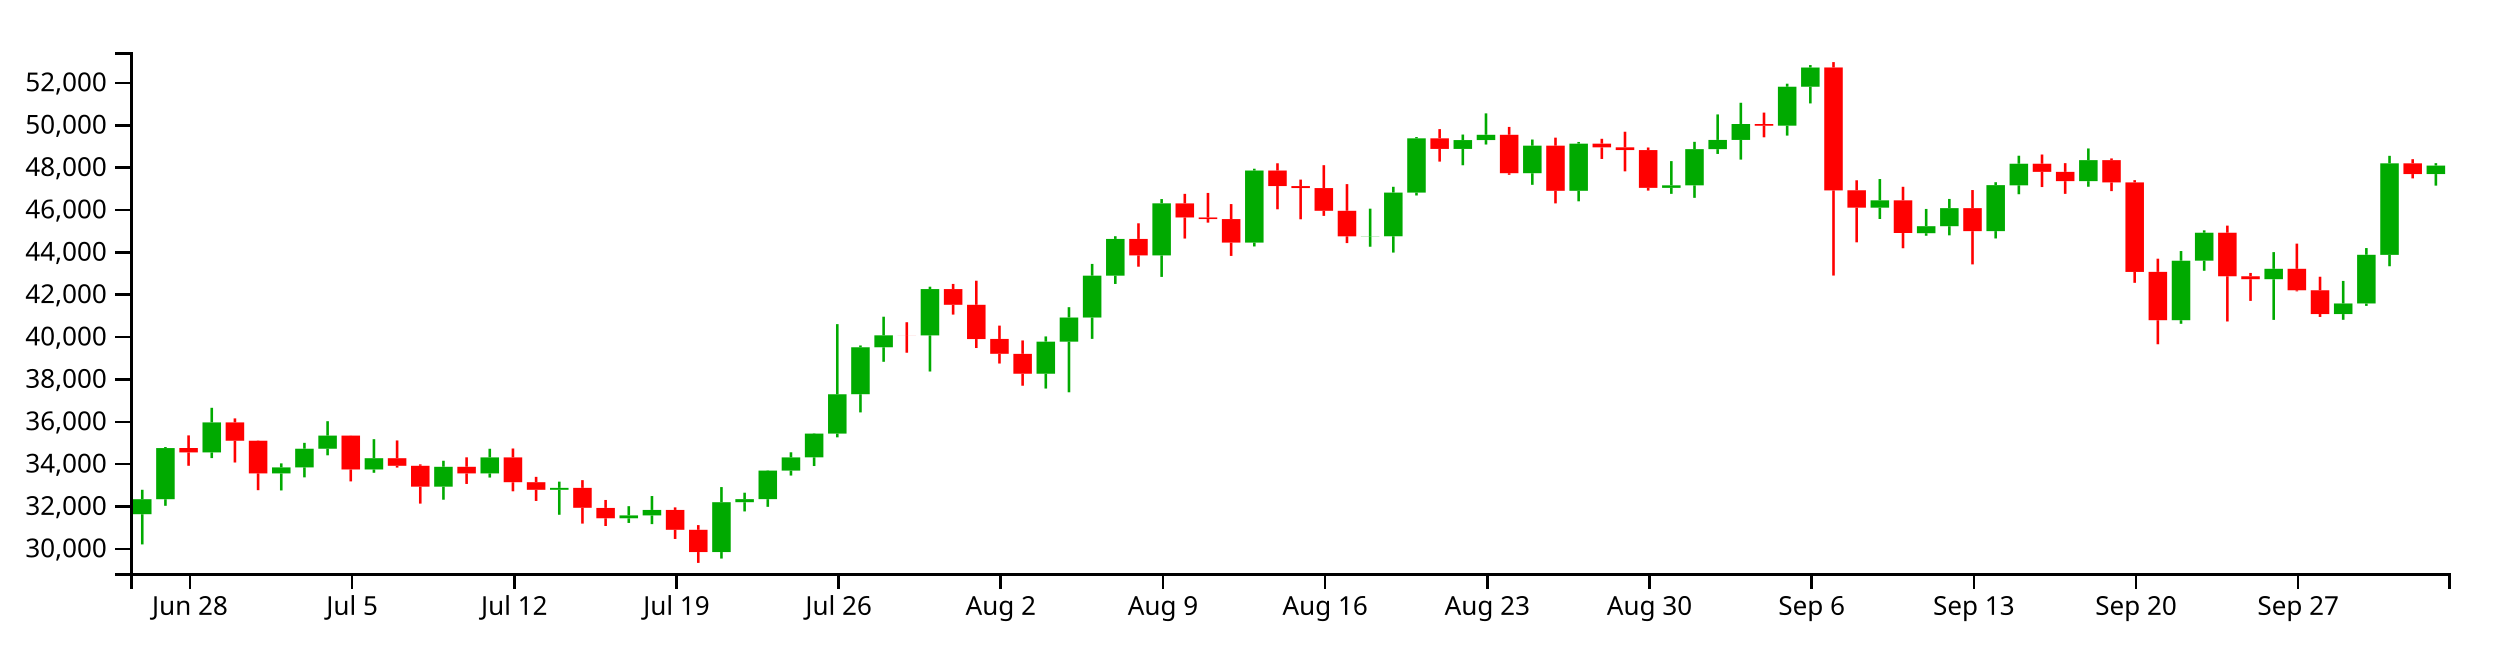
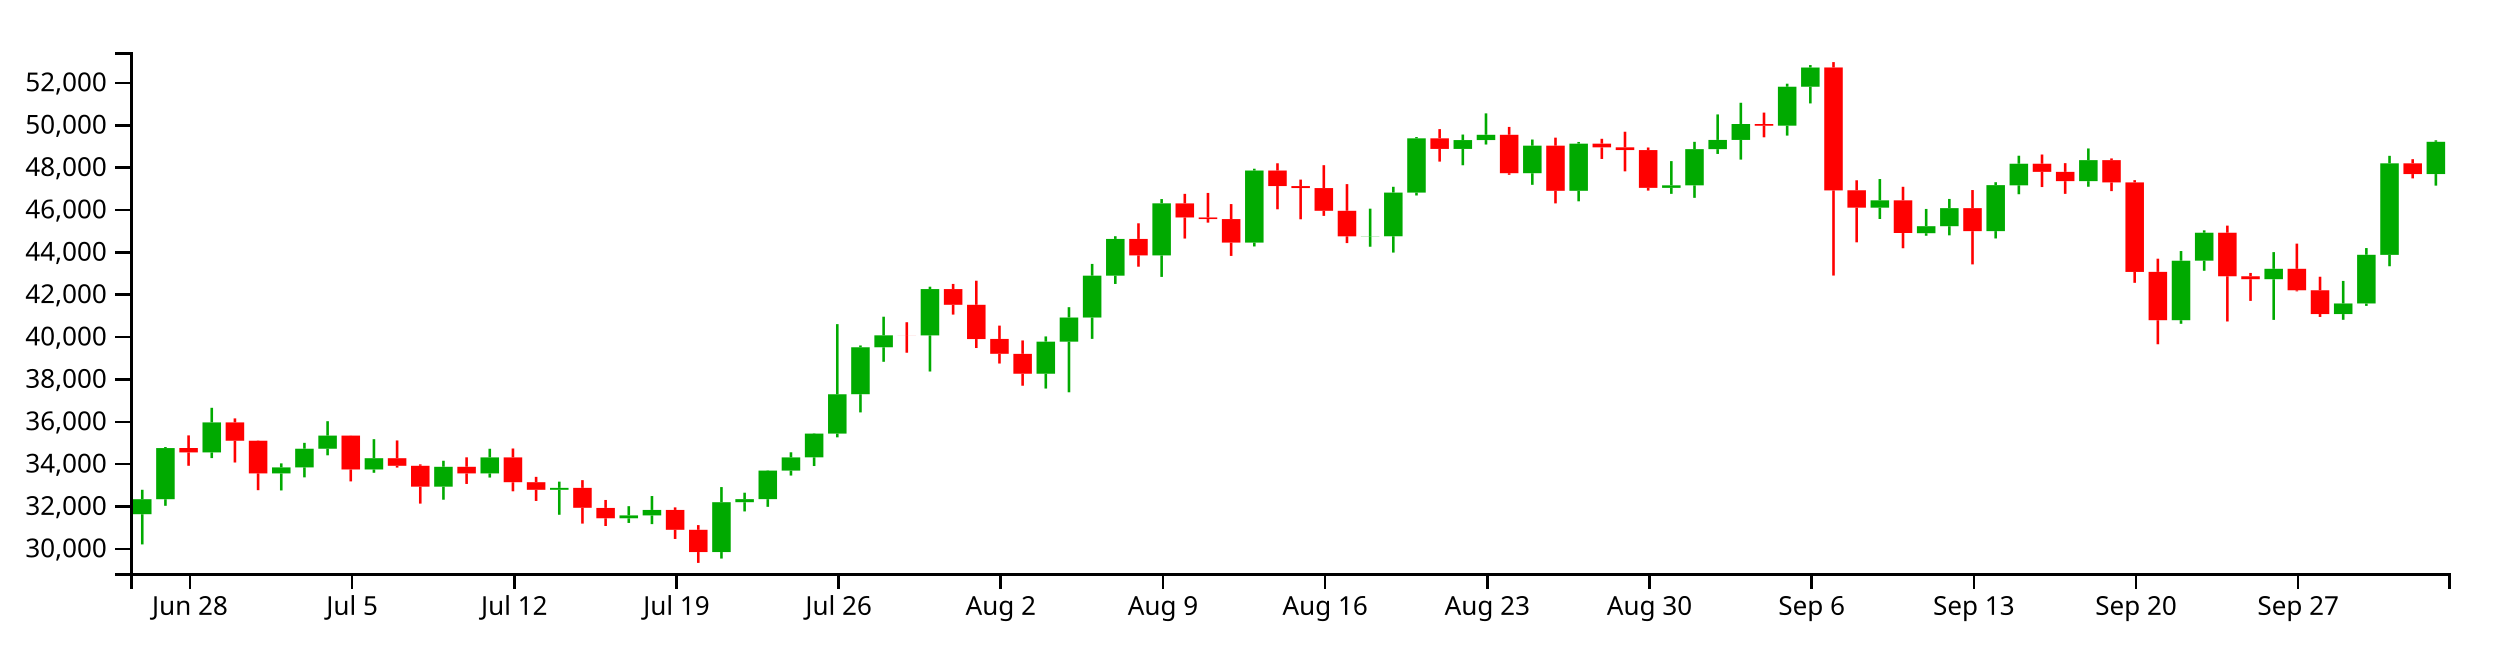
<svg xmlns="http://www.w3.org/2000/svg" version="1.1" width="960" height="250">
  <g transform="translate(50,20)">
    <style>.axis path,.axis line{fill:none;stroke:#000;shape-rendering:crispEdges;}path.candle{stroke:#000000;}path.candle.body{stroke-width:0;}path.candle.up{fill:#00AA00;stroke:#00AA00;}path.candle.down{fill:#FF0000;stroke:#FF0000;}</style>
    <g class="candlestick">
      <g class="data">
-         <path class="candle body up" d="M 1.068 177.461 l 7.117 0 L 8.185 171.705 l -7.117 0 L 1.068 177.461 M 9.964 171.705 l 7.117 0 L 17.081 152.048 l -7.117 0 L 9.964 171.705 M 27.757 153.719 l 7.117 0 L 34.874 142.194 l -7.117 0 L 27.757 153.719 M 54.446 161.792 l 7.117 0 L 61.563 159.481 l -7.117 0 L 54.446 161.792 M 63.343 159.481 l 7.117 0 L 70.46 152.302 l -7.117 0 L 63.343 159.481 M 72.239 152.302 l 7.117 0 L 79.356 147.28 l -7.117 0 L 72.239 152.302 M 90.032 160.265 l 7.117 0 L 97.149 155.955 l -7.117 0 L 90.032 160.265 M 116.721 166.89 l 7.117 0 L 123.838 159.243 l -7.117 0 L 116.721 166.89 M 134.514 161.788 l 7.117 0 L 141.631 155.638 l -7.117 0 L 134.514 161.788 M 161.204 168.082 l 7.117 0 L 168.321 167.343 l -7.117 0 L 161.204 168.082 M 187.893 179.024 l 7.117 0 L 195.01 177.917 l -7.117 0 L 187.893 179.024 M 196.789 177.917 l 7.117 0 L 203.906 175.814 l -7.117 0 L 196.789 177.917 M 223.479 191.986 l 7.117 0 L 230.596 172.837 l -7.117 0 L 223.479 191.986 M 232.375 172.837 l 7.117 0 L 239.492 171.671 l -7.117 0 L 232.375 172.837 M 241.271 171.673 l 7.117 0 L 248.389 160.721 l -7.117 0 L 241.271 171.673 M 250.168 160.721 l 7.117 0 L 257.285 155.645 l -7.117 0 L 250.168 160.721 M 259.064 155.617 l 7.117 0 L 266.182 146.511 l -7.117 0 L 259.064 155.617 M 267.961 146.511 l 7.117 0 L 275.078 131.409 l -7.117 0 L 267.961 146.511 M 276.857 131.379 l 7.117 0 L 283.974 113.349 l -7.117 0 L 276.857 131.379 M 285.754 113.359 l 7.117 0 L 292.871 108.78 l -7.117 0 L 285.754 113.359 M 303.547 108.789 l 7.117 0 L 310.664 90.992 l -7.117 0 L 303.547 108.789 M 348.029 123.524 l 7.117 0 L 355.146 111.191 l -7.117 0 L 348.029 123.524 M 356.925 111.191 l 7.117 0 L 364.042 101.924 l -7.117 0 L 356.925 111.191 M 365.822 101.924 l 7.117 0 L 372.939 85.864 l -7.117 0 L 365.822 101.924 M 374.718 85.864 l 7.117 0 L 381.835 71.746 l -7.117 0 L 374.718 85.864 M 392.511 78.076 l 7.117 0 L 399.628 58.073 l -7.117 0 L 392.511 78.076 M 428.097 73.149 l 7.117 0 L 435.214 45.493 l -7.117 0 L 428.097 73.149 M 472.579 70.742 l 7.117 0 L 479.696 70.666 l -7.117 0 L 472.579 70.742 M 481.475 70.714 l 7.117 0 L 488.593 53.948 l -7.117 0 L 481.475 70.714 M 490.372 53.948 l 7.117 0 L 497.489 33.109 l -7.117 0 L 490.372 53.948 M 508.165 37.181 l 7.117 0 L 515.282 33.786 l -7.117 0 L 508.165 37.181 M 517.061 33.786 l 7.117 0 L 524.178 31.756 l -7.117 0 L 517.061 33.786 M 534.854 46.518 l 7.117 0 L 541.971 35.949 l -7.117 0 L 534.854 46.518 M 552.647 53.27 l 7.117 0 L 559.764 35.163 l -7.117 0 L 552.647 53.27 M 588.233 52.139 l 7.117 0 L 595.35 51.18 l -7.117 0 L 588.233 52.139 M 597.129 51.18 l 7.117 0 L 604.246 37.273 l -7.117 0 L 597.129 51.18 M 606.026 37.273 l 7.117 0 L 613.143 33.726 l -7.117 0 L 606.026 37.273 M 614.922 33.726 l 7.117 0 L 622.039 27.605 l -7.117 0 L 614.922 33.726 M 632.715 28.269 l 7.117 0 L 639.832 13.307 l -7.117 0 L 632.715 28.269 M 641.611 13.307 l 7.117 0 L 648.729 5.929 l -7.117 0 L 641.611 13.307 M 668.301 59.742 l 7.117 0 L 675.418 56.92 l -7.117 0 L 668.301 59.742 M 686.094 69.552 l 7.117 0 L 693.211 66.856 l -7.117 0 L 686.094 69.552 M 694.99 66.856 l 7.117 0 L 702.107 59.929 l -7.117 0 L 694.99 66.856 M 712.783 68.751 l 7.117 0 L 719.9 51.093 l -7.117 0 L 712.783 68.751 M 721.679 51.16 l 7.117 0 L 728.796 42.879 l -7.117 0 L 721.679 51.16 M 748.369 49.56 l 7.117 0 L 755.486 41.485 l -7.117 0 L 748.369 49.56 M 783.954 102.968 l 7.117 0 L 791.072 80.115 l -7.117 0 L 783.954 102.968 M 792.851 80.093 l 7.117 0 L 799.968 69.365 l -7.117 0 L 792.851 80.093 M 819.54 87.216 l 7.117 0 L 826.657 83.228 l -7.117 0 L 819.54 87.216 M 846.23 100.602 l 7.117 0 L 853.347 96.541 l -7.117 0 L 846.23 100.602 M 855.126 96.541 l 7.117 0 L 862.243 77.834 l -7.117 0 L 855.126 96.541 M 864.022 77.867 l 7.117 0 L 871.14 42.714 l -7.117 0 L 864.022 77.867 M 881.815 46.836 l 7.117 0 L 888.932 43.58 l -7.117 0 L 881.815 46.836" />
+         <path class="candle body up" d="M 1.068 177.461 l 7.117 0 L 8.185 171.705 l -7.117 0 L 1.068 177.461 M 9.964 171.705 l 7.117 0 L 17.081 152.048 l -7.117 0 L 9.964 171.705 M 27.757 153.719 l 7.117 0 L 34.874 142.194 l -7.117 0 L 27.757 153.719 M 54.446 161.792 l 7.117 0 L 61.563 159.481 l -7.117 0 L 54.446 161.792 M 63.343 159.481 l 7.117 0 L 70.46 152.302 l -7.117 0 L 63.343 159.481 M 72.239 152.302 l 7.117 0 L 79.356 147.28 l -7.117 0 L 72.239 152.302 M 90.032 160.265 l 7.117 0 L 97.149 155.955 l -7.117 0 L 90.032 160.265 M 116.721 166.89 l 7.117 0 L 123.838 159.243 l -7.117 0 L 116.721 166.89 M 134.514 161.788 l 7.117 0 L 141.631 155.638 l -7.117 0 L 134.514 161.788 M 161.204 168.082 l 7.117 0 L 168.321 167.343 l -7.117 0 L 161.204 168.082 M 187.893 179.024 l 7.117 0 L 195.01 177.917 l -7.117 0 L 187.893 179.024 M 196.789 177.917 l 7.117 0 L 203.906 175.814 l -7.117 0 L 196.789 177.917 M 223.479 191.986 l 7.117 0 L 230.596 172.837 l -7.117 0 L 223.479 191.986 M 232.375 172.837 l 7.117 0 L 239.492 171.671 l -7.117 0 L 232.375 172.837 M 241.271 171.673 l 7.117 0 L 248.389 160.721 l -7.117 0 L 241.271 171.673 M 250.168 160.721 l 7.117 0 L 257.285 155.645 l -7.117 0 L 250.168 160.721 M 259.064 155.617 l 7.117 0 L 266.182 146.511 l -7.117 0 L 259.064 155.617 M 267.961 146.511 l 7.117 0 L 275.078 131.409 l -7.117 0 L 267.961 146.511 M 276.857 131.379 l 7.117 0 L 283.974 113.349 l -7.117 0 L 276.857 131.379 M 285.754 113.359 l 7.117 0 L 292.871 108.78 l -7.117 0 L 285.754 113.359 M 303.547 108.789 l 7.117 0 L 310.664 90.992 l -7.117 0 L 303.547 108.789 M 348.029 123.524 l 7.117 0 L 355.146 111.191 l -7.117 0 L 348.029 123.524 M 356.925 111.191 l 7.117 0 L 364.042 101.924 l -7.117 0 L 356.925 111.191 M 365.822 101.924 l 7.117 0 L 372.939 85.864 l -7.117 0 L 365.822 101.924 M 374.718 85.864 l 7.117 0 L 381.835 71.746 l -7.117 0 L 374.718 85.864 M 392.511 78.076 l 7.117 0 L 399.628 58.073 l -7.117 0 L 392.511 78.076 M 428.097 73.149 l 7.117 0 L 435.214 45.493 l -7.117 0 L 428.097 73.149 M 472.579 70.742 l 7.117 0 L 479.696 70.666 l -7.117 0 L 472.579 70.742 M 481.475 70.714 l 7.117 0 L 488.593 53.948 l -7.117 0 L 481.475 70.714 M 490.372 53.948 l 7.117 0 L 497.489 33.109 l -7.117 0 L 490.372 53.948 M 508.165 37.181 l 7.117 0 L 515.282 33.786 l -7.117 0 L 508.165 37.181 M 517.061 33.786 l 7.117 0 L 524.178 31.756 l -7.117 0 L 517.061 33.786 M 534.854 46.518 l 7.117 0 L 541.971 35.949 l -7.117 0 L 534.854 46.518 M 552.647 53.27 l 7.117 0 L 559.764 35.163 l -7.117 0 L 552.647 53.27 M 588.233 52.139 l 7.117 0 L 595.35 51.18 l -7.117 0 L 588.233 52.139 M 597.129 51.18 l 7.117 0 L 604.246 37.273 l -7.117 0 L 597.129 51.18 M 606.026 37.273 l 7.117 0 L 613.143 33.726 l -7.117 0 L 606.026 37.273 M 614.922 33.726 l 7.117 0 L 622.039 27.605 l -7.117 0 L 614.922 33.726 M 632.715 28.269 l 7.117 0 L 639.832 13.307 l -7.117 0 L 632.715 28.269 M 641.611 13.307 l 7.117 0 L 648.729 5.929 l -7.117 0 L 641.611 13.307 M 668.301 59.742 l 7.117 0 L 675.418 56.92 l -7.117 0 L 668.301 59.742 M 686.094 69.552 l 7.117 0 L 693.211 66.856 l -7.117 0 L 686.094 69.552 M 694.99 66.856 l 7.117 0 L 702.107 59.929 l -7.117 0 L 694.99 66.856 M 712.783 68.751 l 7.117 0 L 719.9 51.093 l -7.117 0 L 712.783 68.751 M 721.679 51.16 l 7.117 0 L 728.796 42.879 l -7.117 0 L 721.679 51.16 M 748.369 49.56 l 7.117 0 L 755.486 41.485 l -7.117 0 L 748.369 49.56 M 783.954 102.968 l 7.117 0 L 791.072 80.115 l -7.117 0 L 783.954 102.968 M 792.851 80.093 l 7.117 0 L 799.968 69.365 l -7.117 0 L 792.851 80.093 M 819.54 87.216 l 7.117 0 L 826.657 83.228 l -7.117 0 L 819.54 87.216 M 846.23 100.602 l 7.117 0 L 853.347 96.541 l -7.117 0 L 846.23 100.602 M 855.126 96.541 l 7.117 0 L 862.243 77.834 l -7.117 0 L 855.126 96.541 M 864.022 77.867 l 7.117 0 L 871.14 42.714 l -7.117 0 L 864.022 77.867 M 881.815 46.836 l 7.117 0 L 888.932 34.457 l -7.117 0 L 881.815 46.836" />
        <path class="candle body down" d="M 18.86 152.03 l 7.117 0 L 25.978 153.719 l -7.117 0 L 18.86 152.03 M 36.653 142.194 l 7.117 0 L 43.77 149.244 l -7.117 0 L 36.653 142.194 M 45.55 149.244 l 7.117 0 L 52.667 161.773 l -7.117 0 L 45.55 149.244 M 81.136 147.267 l 7.117 0 L 88.253 160.265 l -7.117 0 L 81.136 147.267 M 98.928 155.955 l 7.117 0 L 106.046 158.866 l -7.117 0 L 98.928 155.955 M 107.825 158.866 l 7.117 0 L 114.942 166.89 l -7.117 0 L 107.825 158.866 M 125.618 159.243 l 7.117 0 L 132.735 161.788 l -7.117 0 L 125.618 159.243 M 143.411 155.638 l 7.117 0 L 150.528 165.174 l -7.117 0 L 143.411 155.638 M 152.307 165.171 l 7.117 0 L 159.424 168.077 l -7.117 0 L 152.307 165.171 M 170.1 167.342 l 7.117 0 L 177.217 174.989 l -7.117 0 L 170.1 167.342 M 178.996 175.034 l 7.117 0 L 186.114 179.024 l -7.117 0 L 178.996 175.034 M 205.686 175.814 l 7.117 0 L 212.803 183.451 l -7.117 0 L 205.686 175.814 M 214.582 183.451 l 7.117 0 L 221.699 191.986 l -7.117 0 L 214.582 183.451 M 294.65 108.78 l 7.117 0 L 301.767 108.805 l -7.117 0 L 294.65 108.78 M 312.443 90.993 l 7.117 0 L 319.56 97.049 l -7.117 0 L 312.443 90.993 M 321.339 97.049 l 7.117 0 L 328.457 110.197 l -7.117 0 L 321.339 97.049 M 330.236 110.157 l 7.117 0 L 337.353 115.871 l -7.117 0 L 330.236 110.157 M 339.132 115.879 l 7.117 0 L 346.25 123.524 l -7.117 0 L 339.132 115.879 M 383.615 71.746 l 7.117 0 L 390.732 78.075 l -7.117 0 L 383.615 71.746 M 401.407 58.11 l 7.117 0 L 408.525 63.51 l -7.117 0 L 401.407 58.11 M 410.304 63.51 l 7.117 0 L 417.421 64.112 l -7.117 0 L 410.304 63.51 M 419.2 64.115 l 7.117 0 L 426.317 73.157 l -7.117 0 L 419.2 64.115 M 436.993 45.493 l 7.117 0 L 444.11 51.443 l -7.117 0 L 436.993 45.493 M 445.89 51.443 l 7.117 0 L 453.007 52.213 l -7.117 0 L 445.89 51.443 M 454.786 52.213 l 7.117 0 L 461.903 60.937 l -7.117 0 L 454.786 52.213 M 463.683 60.937 l 7.117 0 L 470.8 70.742 l -7.117 0 L 463.683 60.937 M 499.268 33.109 l 7.117 0 L 506.385 37.181 l -7.117 0 L 499.268 33.109 M 525.958 31.756 l 7.117 0 L 533.075 46.518 l -7.117 0 L 525.958 31.756 M 543.75 35.949 l 7.117 0 L 550.868 53.27 l -7.117 0 L 543.75 35.949 M 561.543 35.163 l 7.117 0 L 568.661 36.583 l -7.117 0 L 561.543 35.163 M 570.44 36.583 l 7.117 0 L 577.557 37.621 l -7.117 0 L 570.44 36.583 M 579.336 37.62 l 7.117 0 L 586.453 52.139 l -7.117 0 L 579.336 37.62 M 623.818 27.614 l 7.117 0 L 630.936 28.284 l -7.117 0 L 623.818 27.614 M 650.508 5.911 l 7.117 0 L 657.625 53.109 l -7.117 0 L 650.508 5.911 M 659.404 53.069 l 7.117 0 L 666.521 59.742 l -7.117 0 L 659.404 53.069 M 677.197 56.92 l 7.117 0 L 684.314 69.481 l -7.117 0 L 677.197 56.92 M 703.886 59.929 l 7.117 0 L 711.004 68.751 l -7.117 0 L 703.886 59.929 M 730.576 42.879 l 7.117 0 L 737.693 45.999 l -7.117 0 L 730.576 42.879 M 739.472 45.999 l 7.117 0 L 746.589 49.56 l -7.117 0 L 739.472 45.999 M 757.265 41.485 l 7.117 0 L 764.382 50.034 l -7.117 0 L 757.265 41.485 M 766.162 50.034 l 7.117 0 L 773.279 84.41 l -7.117 0 L 766.162 50.034 M 775.058 84.402 l 7.117 0 L 782.175 102.966 l -7.117 0 L 775.058 84.402 M 801.747 69.365 l 7.117 0 L 808.864 86.078 l -7.117 0 L 801.747 69.365 M 810.644 86.078 l 7.117 0 L 817.761 87.216 l -7.117 0 L 810.644 86.078 M 828.437 83.228 l 7.117 0 L 835.554 91.473 l -7.117 0 L 828.437 83.228 M 837.333 91.473 l 7.117 0 L 844.45 100.589 l -7.117 0 L 837.333 91.473 M 872.919 42.714 l 7.117 0 L 880.036 46.836 l -7.117 0 L 872.919 42.714" />
        <path class="candle body equal" />
-         <path class="candle wick up" d="M 4.626 168.075 L 4.626 171.705 M 4.626 177.461 L 4.626 189.053 M 13.523 151.652 L 13.523 152.048 M 13.523 171.705 L 13.523 174.229 M 31.315 136.596 L 31.315 142.194 M 31.315 153.719 L 31.315 155.911 M 58.005 157.931 L 58.005 159.481 M 58.005 161.792 L 58.005 168.327 M 66.901 150.053 L 66.901 152.302 M 66.901 159.481 L 66.901 163.302 M 75.798 141.738 L 75.798 147.28 M 75.798 152.302 L 75.798 154.839 M 93.591 148.643 L 93.591 155.955 M 93.591 160.265 L 93.591 161.551 M 120.28 156.931 L 120.28 159.243 M 120.28 166.89 L 120.28 171.889 M 138.073 152.327 L 138.073 155.638 M 138.073 161.788 L 138.073 163.386 M 164.762 164.951 L 164.762 167.343 M 164.762 168.082 L 164.762 177.673 M 191.451 174.371 L 191.451 177.917 M 191.451 179.024 L 191.451 180.81 M 200.348 170.474 L 200.348 175.814 M 200.348 177.917 L 200.348 181.26 M 227.037 167.034 L 227.037 172.837 M 227.037 191.986 L 227.037 194.49 M 235.934 169.203 L 235.934 171.671 M 235.934 172.837 L 235.934 176.388 M 244.83 160.591 L 244.83 160.721 M 244.83 171.673 L 244.83 174.628 M 253.727 153.677 L 253.727 155.645 M 253.727 160.721 L 253.727 162.616 M 262.623 146.373 L 262.623 146.511 M 262.623 155.617 L 262.623 158.955 M 271.519 104.466 L 271.519 131.409 M 271.519 146.511 L 271.519 147.936 M 280.416 112.66 L 280.416 113.349 M 280.416 131.379 L 280.416 138.361 M 289.312 101.619 L 289.312 108.78 M 289.312 113.359 L 289.312 118.928 M 307.105 90.095 L 307.105 90.992 M 307.105 108.789 L 307.105 122.66 M 351.587 109.186 L 351.587 111.191 M 351.587 123.524 L 351.587 129.205 M 360.484 97.958 L 360.484 101.924 M 360.484 111.191 L 360.484 130.636 M 369.38 81.345 L 369.38 85.864 M 369.38 101.924 L 369.38 110.128 M 378.277 70.709 L 378.277 71.746 M 378.277 85.864 L 378.277 89.04 M 396.07 56.44 L 396.07 58.073 M 396.07 78.076 L 396.07 86.335 M 431.655 44.793 L 431.655 45.493 M 431.655 73.149 L 431.655 74.635 M 476.138 60.135 L 476.138 70.666 M 476.138 70.742 L 476.138 74.749 M 485.034 51.732 L 485.034 53.948 M 485.034 70.714 L 485.034 76.991 M 493.93 32.617 L 493.93 33.109 M 493.93 53.948 L 493.93 55.067 M 511.723 31.665 L 511.723 33.786 M 511.723 37.181 L 511.723 43.459 M 520.62 23.531 L 520.62 31.756 M 520.62 33.786 L 520.62 35.496 M 538.413 33.582 L 538.413 35.949 M 538.413 46.518 L 538.413 50.973 M 556.206 34.512 L 556.206 35.163 M 556.206 53.27 L 556.206 57.304 M 591.791 41.864 L 591.791 51.18 M 591.791 52.139 L 591.791 54.441 M 600.688 34.463 L 600.688 37.273 M 600.688 51.18 L 600.688 55.97 M 609.584 23.936 L 609.584 33.726 M 609.584 37.273 L 609.584 39.115 M 618.481 19.464 L 618.481 27.605 M 618.481 33.726 L 618.481 41.289 M 636.273 12.143 L 636.273 13.307 M 636.273 28.269 L 636.273 32.072 M 645.17 4.985 L 645.17 5.929 M 645.17 13.307 L 645.17 19.713 M 671.859 48.747 L 671.859 56.92 M 671.859 59.742 L 671.859 64.095 M 689.652 60.233 L 689.652 66.856 M 689.652 69.552 L 689.652 70.528 M 698.549 56.393 L 698.549 59.929 M 698.549 66.856 L 698.549 70.367 M 716.341 49.967 L 716.341 51.093 M 716.341 68.751 L 716.341 71.568 M 725.238 39.799 L 725.238 42.879 M 725.238 51.16 L 725.238 54.584 M 751.927 37.007 L 751.927 41.485 M 751.927 49.56 L 751.927 51.711 M 787.513 76.398 L 787.513 80.115 M 787.513 102.968 L 787.513 104.34 M 796.409 68.448 L 796.409 69.365 M 796.409 80.093 L 796.409 83.975 M 823.099 76.81 L 823.099 83.228 M 823.099 87.216 L 823.099 102.839 M 849.788 87.872 L 849.788 96.541 M 849.788 100.602 L 849.788 102.807 M 858.685 75.253 L 858.685 77.834 M 858.685 96.541 L 858.685 97.469 M 867.581 39.84 L 867.581 42.714 M 867.581 77.867 L 867.581 82.235 M 885.374 42.646 L 885.374 43.58 M 885.374 46.836 L 885.374 51.285" style="stroke-width: 1px;" />
+         <path class="candle wick up" d="M 4.626 168.075 L 4.626 171.705 M 4.626 177.461 L 4.626 189.053 M 13.523 151.652 L 13.523 152.048 M 13.523 171.705 L 13.523 174.229 M 31.315 136.596 L 31.315 142.194 M 31.315 153.719 L 31.315 155.911 M 58.005 157.931 L 58.005 159.481 M 58.005 161.792 L 58.005 168.327 M 66.901 150.053 L 66.901 152.302 M 66.901 159.481 L 66.901 163.302 M 75.798 141.738 L 75.798 147.28 M 75.798 152.302 L 75.798 154.839 M 93.591 148.643 L 93.591 155.955 M 93.591 160.265 L 93.591 161.551 M 120.28 156.931 L 120.28 159.243 M 120.28 166.89 L 120.28 171.889 M 138.073 152.327 L 138.073 155.638 M 138.073 161.788 L 138.073 163.386 M 164.762 164.951 L 164.762 167.343 M 164.762 168.082 L 164.762 177.673 M 191.451 174.371 L 191.451 177.917 M 191.451 179.024 L 191.451 180.81 M 200.348 170.474 L 200.348 175.814 M 200.348 177.917 L 200.348 181.26 M 227.037 167.034 L 227.037 172.837 M 227.037 191.986 L 227.037 194.49 M 235.934 169.203 L 235.934 171.671 M 235.934 172.837 L 235.934 176.388 M 244.83 160.591 L 244.83 160.721 M 244.83 171.673 L 244.83 174.628 M 253.727 153.677 L 253.727 155.645 M 253.727 160.721 L 253.727 162.616 M 262.623 146.373 L 262.623 146.511 M 262.623 155.617 L 262.623 158.955 M 271.519 104.466 L 271.519 131.409 M 271.519 146.511 L 271.519 147.936 M 280.416 112.66 L 280.416 113.349 M 280.416 131.379 L 280.416 138.361 M 289.312 101.619 L 289.312 108.78 M 289.312 113.359 L 289.312 118.928 M 307.105 90.095 L 307.105 90.992 M 307.105 108.789 L 307.105 122.66 M 351.587 109.186 L 351.587 111.191 M 351.587 123.524 L 351.587 129.205 M 360.484 97.958 L 360.484 101.924 M 360.484 111.191 L 360.484 130.636 M 369.38 81.345 L 369.38 85.864 M 369.38 101.924 L 369.38 110.128 M 378.277 70.709 L 378.277 71.746 M 378.277 85.864 L 378.277 89.04 M 396.07 56.44 L 396.07 58.073 M 396.07 78.076 L 396.07 86.335 M 431.655 44.793 L 431.655 45.493 M 431.655 73.149 L 431.655 74.635 M 476.138 60.135 L 476.138 70.666 M 476.138 70.742 L 476.138 74.749 M 485.034 51.732 L 485.034 53.948 M 485.034 70.714 L 485.034 76.991 M 493.93 32.617 L 493.93 33.109 M 493.93 53.948 L 493.93 55.067 M 511.723 31.665 L 511.723 33.786 M 511.723 37.181 L 511.723 43.459 M 520.62 23.531 L 520.62 31.756 M 520.62 33.786 L 520.62 35.496 M 538.413 33.582 L 538.413 35.949 M 538.413 46.518 L 538.413 50.973 M 556.206 34.512 L 556.206 35.163 M 556.206 53.27 L 556.206 57.304 M 591.791 41.864 L 591.791 51.18 M 591.791 52.139 L 591.791 54.441 M 600.688 34.463 L 600.688 37.273 M 600.688 51.18 L 600.688 55.97 M 609.584 23.936 L 609.584 33.726 M 609.584 37.273 L 609.584 39.115 M 618.481 19.464 L 618.481 27.605 M 618.481 33.726 L 618.481 41.289 M 636.273 12.143 L 636.273 13.307 M 636.273 28.269 L 636.273 32.072 M 645.17 4.985 L 645.17 5.929 M 645.17 13.307 L 645.17 19.713 M 671.859 48.747 L 671.859 56.92 M 671.859 59.742 L 671.859 64.095 M 689.652 60.233 L 689.652 66.856 M 689.652 69.552 L 689.652 70.528 M 698.549 56.393 L 698.549 59.929 M 698.549 66.856 L 698.549 70.367 M 716.341 49.967 L 716.341 51.093 M 716.341 68.751 L 716.341 71.568 M 725.238 39.799 L 725.238 42.879 M 725.238 51.16 L 725.238 54.584 M 751.927 37.007 L 751.927 41.485 M 751.927 49.56 L 751.927 51.711 M 787.513 76.398 L 787.513 80.115 M 787.513 102.968 L 787.513 104.34 M 796.409 68.448 L 796.409 69.365 M 796.409 80.093 L 796.409 83.975 M 823.099 76.81 L 823.099 83.228 M 823.099 87.216 L 823.099 102.839 M 849.788 87.872 L 849.788 96.541 M 849.788 100.602 L 849.788 102.807 M 858.685 75.253 L 858.685 77.834 M 858.685 96.541 L 858.685 97.469 M 867.581 39.84 L 867.581 42.714 M 867.581 77.867 L 867.581 82.235 M 885.374 33.877 L 885.374 34.457 M 885.374 46.836 L 885.374 51.285" style="stroke-width: 1px;" />
        <path class="candle wick down" d="M 22.419 147.189 L 22.419 152.03 M 22.419 153.719 L 22.419 158.861 M 40.212 140.663 L 40.212 142.194 M 40.212 149.244 L 40.212 157.602 M 49.108 149.142 L 49.108 149.244 M 49.108 161.773 L 49.108 168.229 M 84.694 147.221 L 84.694 147.267 M 84.694 160.265 L 84.694 164.857 M 102.487 149.13 L 102.487 155.955 M 102.487 158.866 L 102.487 159.552 M 111.383 158.317 L 111.383 158.866 M 111.383 166.89 L 111.383 173.386 M 129.176 155.613 L 129.176 159.243 M 129.176 161.788 L 129.176 165.84 M 146.969 152.226 L 146.969 155.638 M 146.969 165.174 L 146.969 168.658 M 155.866 163.113 L 155.866 165.171 M 155.866 168.077 L 155.866 172.368 M 173.659 164.372 L 173.659 167.342 M 173.659 174.989 L 173.659 181.065 M 182.555 171.986 L 182.555 175.034 M 182.555 179.024 L 182.555 181.984 M 209.244 174.834 L 209.244 175.814 M 209.244 183.451 L 209.244 186.967 M 218.141 181.634 L 218.141 183.451 M 218.141 191.986 L 218.141 196.154 M 298.209 103.734 L 298.209 108.78 M 298.209 108.805 L 298.209 115.447 M 316.002 89.027 L 316.002 90.993 M 316.002 97.049 L 316.002 100.804 M 324.898 87.799 L 324.898 97.049 M 324.898 110.197 L 324.898 113.641 M 333.794 105.035 L 333.794 110.157 M 333.794 115.871 L 333.794 119.595 M 342.691 110.729 L 342.691 115.879 M 342.691 123.524 L 342.691 128.12 M 387.173 65.747 L 387.173 71.746 M 387.173 78.075 L 387.173 82.414 M 404.966 54.441 L 404.966 58.11 M 404.966 63.51 L 404.966 71.608 M 413.862 54.087 L 413.862 63.51 M 413.862 64.112 L 413.862 65.494 M 422.759 58.36 L 422.759 64.115 M 422.759 73.157 L 422.759 78.274 M 440.552 42.695 L 440.552 45.493 M 440.552 51.443 L 440.552 60.37 M 449.448 48.972 L 449.448 51.443 M 449.448 52.213 L 449.448 64.202 M 458.345 43.428 L 458.345 52.213 M 458.345 60.937 L 458.345 62.9 M 467.241 50.699 L 467.241 60.937 M 467.241 70.742 L 467.241 73.344 M 502.827 29.574 L 502.827 33.109 M 502.827 37.181 L 502.827 42.06 M 529.516 28.737 L 529.516 31.756 M 529.516 46.518 L 529.516 47.12 M 547.309 32.862 L 547.309 35.949 M 547.309 53.27 L 547.309 58.101 M 565.102 33.3 L 565.102 35.163 M 565.102 36.583 L 565.102 41.045 M 573.998 30.589 L 573.998 36.583 M 573.998 37.621 L 573.998 45.798 M 582.895 36.638 L 582.895 37.62 M 582.895 52.139 L 582.895 53.196 M 627.377 23.241 L 627.377 27.614 M 627.377 28.284 L 627.377 32.722 M 654.066 3.846 L 654.066 5.911 M 654.066 53.109 L 654.066 85.814 M 662.963 49.227 L 662.963 53.069 M 662.963 59.742 L 662.963 73.051 M 680.756 51.732 L 680.756 56.92 M 680.756 69.481 L 680.756 75.327 M 707.445 52.976 L 707.445 59.929 M 707.445 68.751 L 707.445 81.527 M 734.134 39.335 L 734.134 42.879 M 734.134 45.999 L 734.134 51.829 M 743.031 42.646 L 743.031 45.999 M 743.031 49.56 L 743.031 54.444 M 760.824 40.834 L 760.824 41.485 M 760.824 50.034 L 760.824 53.39 M 769.72 49.176 L 769.72 50.034 M 769.72 84.41 L 769.72 88.604 M 778.617 79.339 L 778.617 84.402 M 778.617 102.966 L 778.617 112.193 M 805.306 66.642 L 805.306 69.365 M 805.306 86.078 L 805.306 103.449 M 814.202 84.807 L 814.202 86.078 M 814.202 87.216 L 814.202 95.548 M 831.995 73.556 L 831.995 83.228 M 831.995 91.473 L 831.995 91.874 M 840.892 86.266 L 840.892 91.473 M 840.892 100.589 L 840.892 101.716 M 876.477 41.128 L 876.477 42.714 M 876.477 46.836 L 876.477 48.501" style="stroke-width: 1px;" />
        <path class="candle wick equal" style="stroke-width: 1px;" />
      </g>
    </g>
    <g class="x axis" transform="translate(0,200)" fill="none" font-size="10" font-family="sans-serif" text-anchor="middle">
      <path class="domain" stroke="#000" d="M0.5,6V0.5H890.5V6" />
      <g class="tick" opacity="1" transform="translate(22.41903,0)">
        <line stroke="#000" y2="6" x1="0.5" x2="0.5" />
        <text fill="#000" y="9" x="0.5" dy="0.71em">Jun 28</text>
      </g>
      <g class="tick" opacity="1" transform="translate(84.69412,0)">
        <line stroke="#000" y2="6" x1="0.5" x2="0.5" />
        <text fill="#000" y="9" x="0.5" dy="0.71em">Jul  5</text>
      </g>
      <g class="tick" opacity="1" transform="translate(146.9692,0)">
        <line stroke="#000" y2="6" x1="0.5" x2="0.5" />
        <text fill="#000" y="9" x="0.5" dy="0.71em">Jul 12</text>
      </g>
      <g class="tick" opacity="1" transform="translate(209.2443,0)">
        <line stroke="#000" y2="6" x1="0.5" x2="0.5" />
        <text fill="#000" y="9" x="0.5" dy="0.71em">Jul 19</text>
      </g>
      <g class="tick" opacity="1" transform="translate(271.5194,0)">
        <line stroke="#000" y2="6" x1="0.5" x2="0.5" />
        <text fill="#000" y="9" x="0.5" dy="0.71em">Jul 26</text>
      </g>
      <g class="tick" opacity="1" transform="translate(333.7945,0)">
        <line stroke="#000" y2="6" x1="0.5" x2="0.5" />
        <text fill="#000" y="9" x="0.5" dy="0.71em">Aug  2</text>
      </g>
      <g class="tick" opacity="1" transform="translate(396.0696,0)">
        <line stroke="#000" y2="6" x1="0.5" x2="0.5" />
        <text fill="#000" y="9" x="0.5" dy="0.71em">Aug  9</text>
      </g>
      <g class="tick" opacity="1" transform="translate(458.3447,0)">
        <line stroke="#000" y2="6" x1="0.5" x2="0.5" />
        <text fill="#000" y="9" x="0.5" dy="0.71em">Aug 16</text>
      </g>
      <g class="tick" opacity="1" transform="translate(520.6198,0)">
        <line stroke="#000" y2="6" x1="0.5" x2="0.5" />
        <text fill="#000" y="9" x="0.5" dy="0.71em">Aug 23</text>
      </g>
      <g class="tick" opacity="1" transform="translate(582.8948,0)">
        <line stroke="#000" y2="6" x1="0.5" x2="0.5" />
        <text fill="#000" y="9" x="0.5" dy="0.71em">Aug 30</text>
      </g>
      <g class="tick" opacity="1" transform="translate(645.1699,0)">
        <line stroke="#000" y2="6" x1="0.5" x2="0.5" />
        <text fill="#000" y="9" x="0.5" dy="0.71em">Sep  6</text>
      </g>
      <g class="tick" opacity="1" transform="translate(707.445,0)">
        <line stroke="#000" y2="6" x1="0.5" x2="0.5" />
        <text fill="#000" y="9" x="0.5" dy="0.71em">Sep 13</text>
      </g>
      <g class="tick" opacity="1" transform="translate(769.7201,0)">
        <line stroke="#000" y2="6" x1="0.5" x2="0.5" />
        <text fill="#000" y="9" x="0.5" dy="0.71em">Sep 20</text>
      </g>
      <g class="tick" opacity="1" transform="translate(831.9952,0)">
        <line stroke="#000" y2="6" x1="0.5" x2="0.5" />
        <text fill="#000" y="9" x="0.5" dy="0.71em">Sep 27</text>
      </g>
    </g>
    <g class="y axis" fill="none" font-size="10" font-family="sans-serif" text-anchor="end">
      <path class="domain" stroke="#000" d="M-6,200.5H0.5V0.5H-6" />
      <g class="tick" opacity="1" transform="translate(0,190.281)">
        <line stroke="#000" x2="-6" y1="0.5" y2="0.5" />
        <text fill="#000" x="-9" y="0.5" dy="0.32em">30,000</text>
      </g>
      <g class="tick" opacity="1" transform="translate(0,174.0127)">
        <line stroke="#000" x2="-6" y1="0.5" y2="0.5" />
        <text fill="#000" x="-9" y="0.5" dy="0.32em">32,000</text>
      </g>
      <g class="tick" opacity="1" transform="translate(0,157.7444)">
        <line stroke="#000" x2="-6" y1="0.5" y2="0.5" />
        <text fill="#000" x="-9" y="0.5" dy="0.32em">34,000</text>
      </g>
      <g class="tick" opacity="1" transform="translate(0,141.4761)">
        <line stroke="#000" x2="-6" y1="0.5" y2="0.5" />
        <text fill="#000" x="-9" y="0.5" dy="0.32em">36,000</text>
      </g>
      <g class="tick" opacity="1" transform="translate(0,125.2077)">
        <line stroke="#000" x2="-6" y1="0.5" y2="0.5" />
        <text fill="#000" x="-9" y="0.5" dy="0.32em">38,000</text>
      </g>
      <g class="tick" opacity="1" transform="translate(0,108.9394)">
        <line stroke="#000" x2="-6" y1="0.5" y2="0.5" />
        <text fill="#000" x="-9" y="0.5" dy="0.32em">40,000</text>
      </g>
      <g class="tick" opacity="1" transform="translate(0,92.67113)">
        <line stroke="#000" x2="-6" y1="0.5" y2="0.5" />
        <text fill="#000" x="-9" y="0.5" dy="0.32em">42,000</text>
      </g>
      <g class="tick" opacity="1" transform="translate(0,76.40282)">
        <line stroke="#000" x2="-6" y1="0.5" y2="0.5" />
        <text fill="#000" x="-9" y="0.5" dy="0.32em">44,000</text>
      </g>
      <g class="tick" opacity="1" transform="translate(0,60.13451)">
        <line stroke="#000" x2="-6" y1="0.5" y2="0.5" />
        <text fill="#000" x="-9" y="0.5" dy="0.32em">46,000</text>
      </g>
      <g class="tick" opacity="1" transform="translate(0,43.8662)">
        <line stroke="#000" x2="-6" y1="0.5" y2="0.5" />
        <text fill="#000" x="-9" y="0.5" dy="0.32em">48,000</text>
      </g>
      <g class="tick" opacity="1" transform="translate(0,27.59789)">
        <line stroke="#000" x2="-6" y1="0.5" y2="0.5" />
        <text fill="#000" x="-9" y="0.5" dy="0.32em">50,000</text>
      </g>
      <g class="tick" opacity="1" transform="translate(0,11.32958)">
        <line stroke="#000" x2="-6" y1="0.5" y2="0.5" />
        <text fill="#000" x="-9" y="0.5" dy="0.32em">52,000</text>
      </g>
      <text transform="rotate(-90)" y="6" dy=".71em" style="text-anchor: end;">Price ($)</text>
    </g>
  </g>
</svg>
